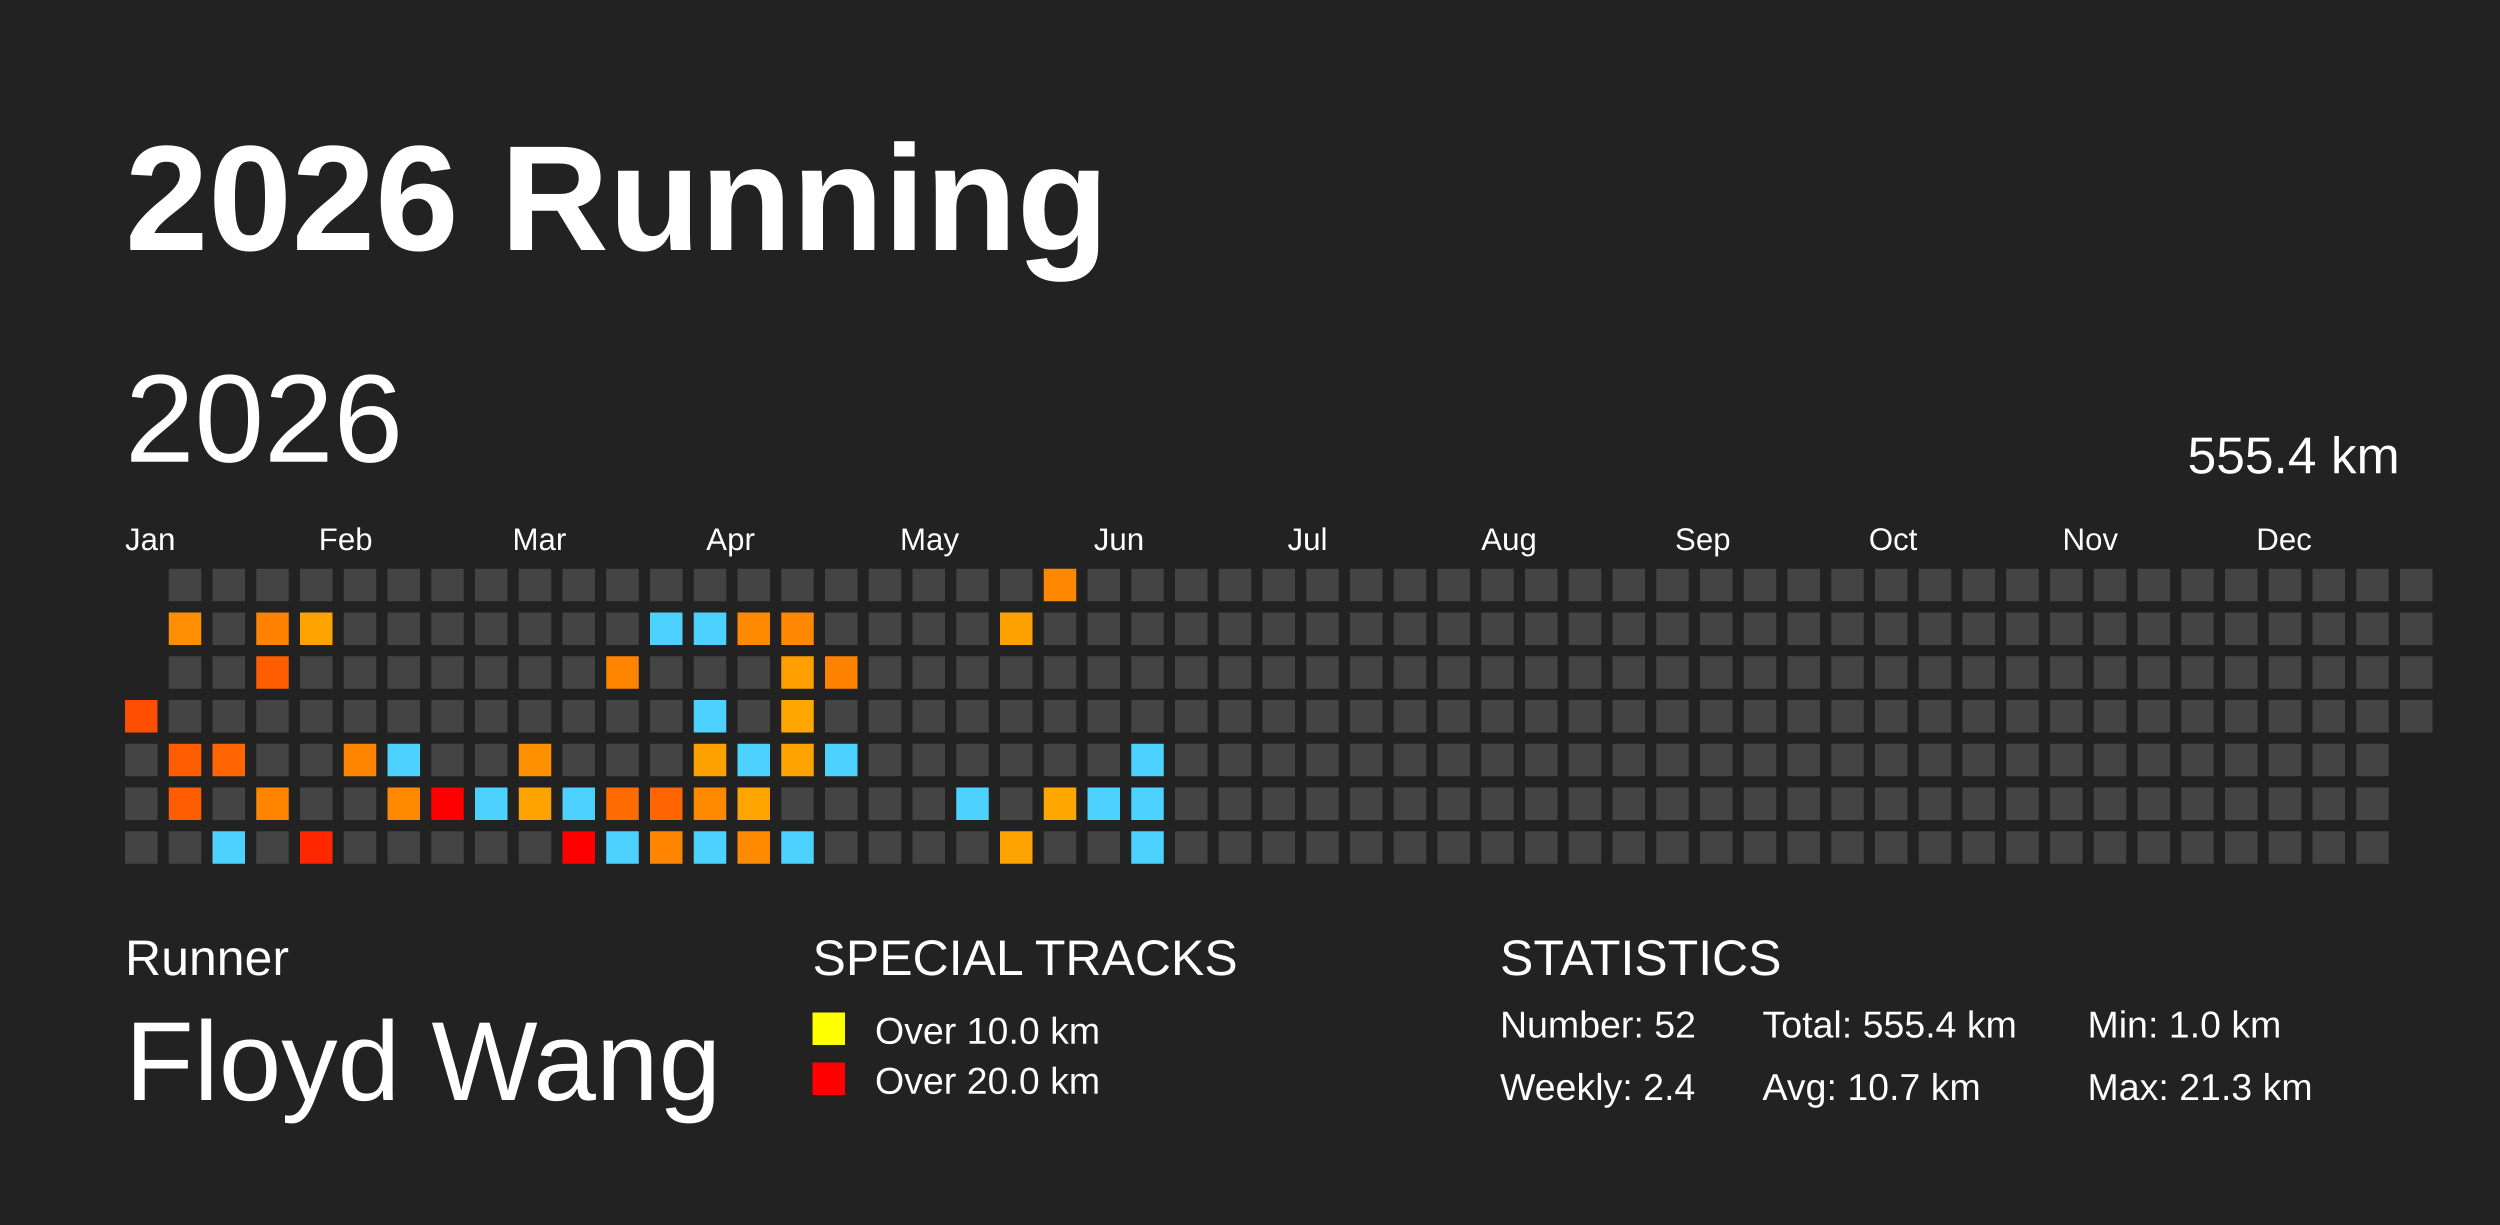
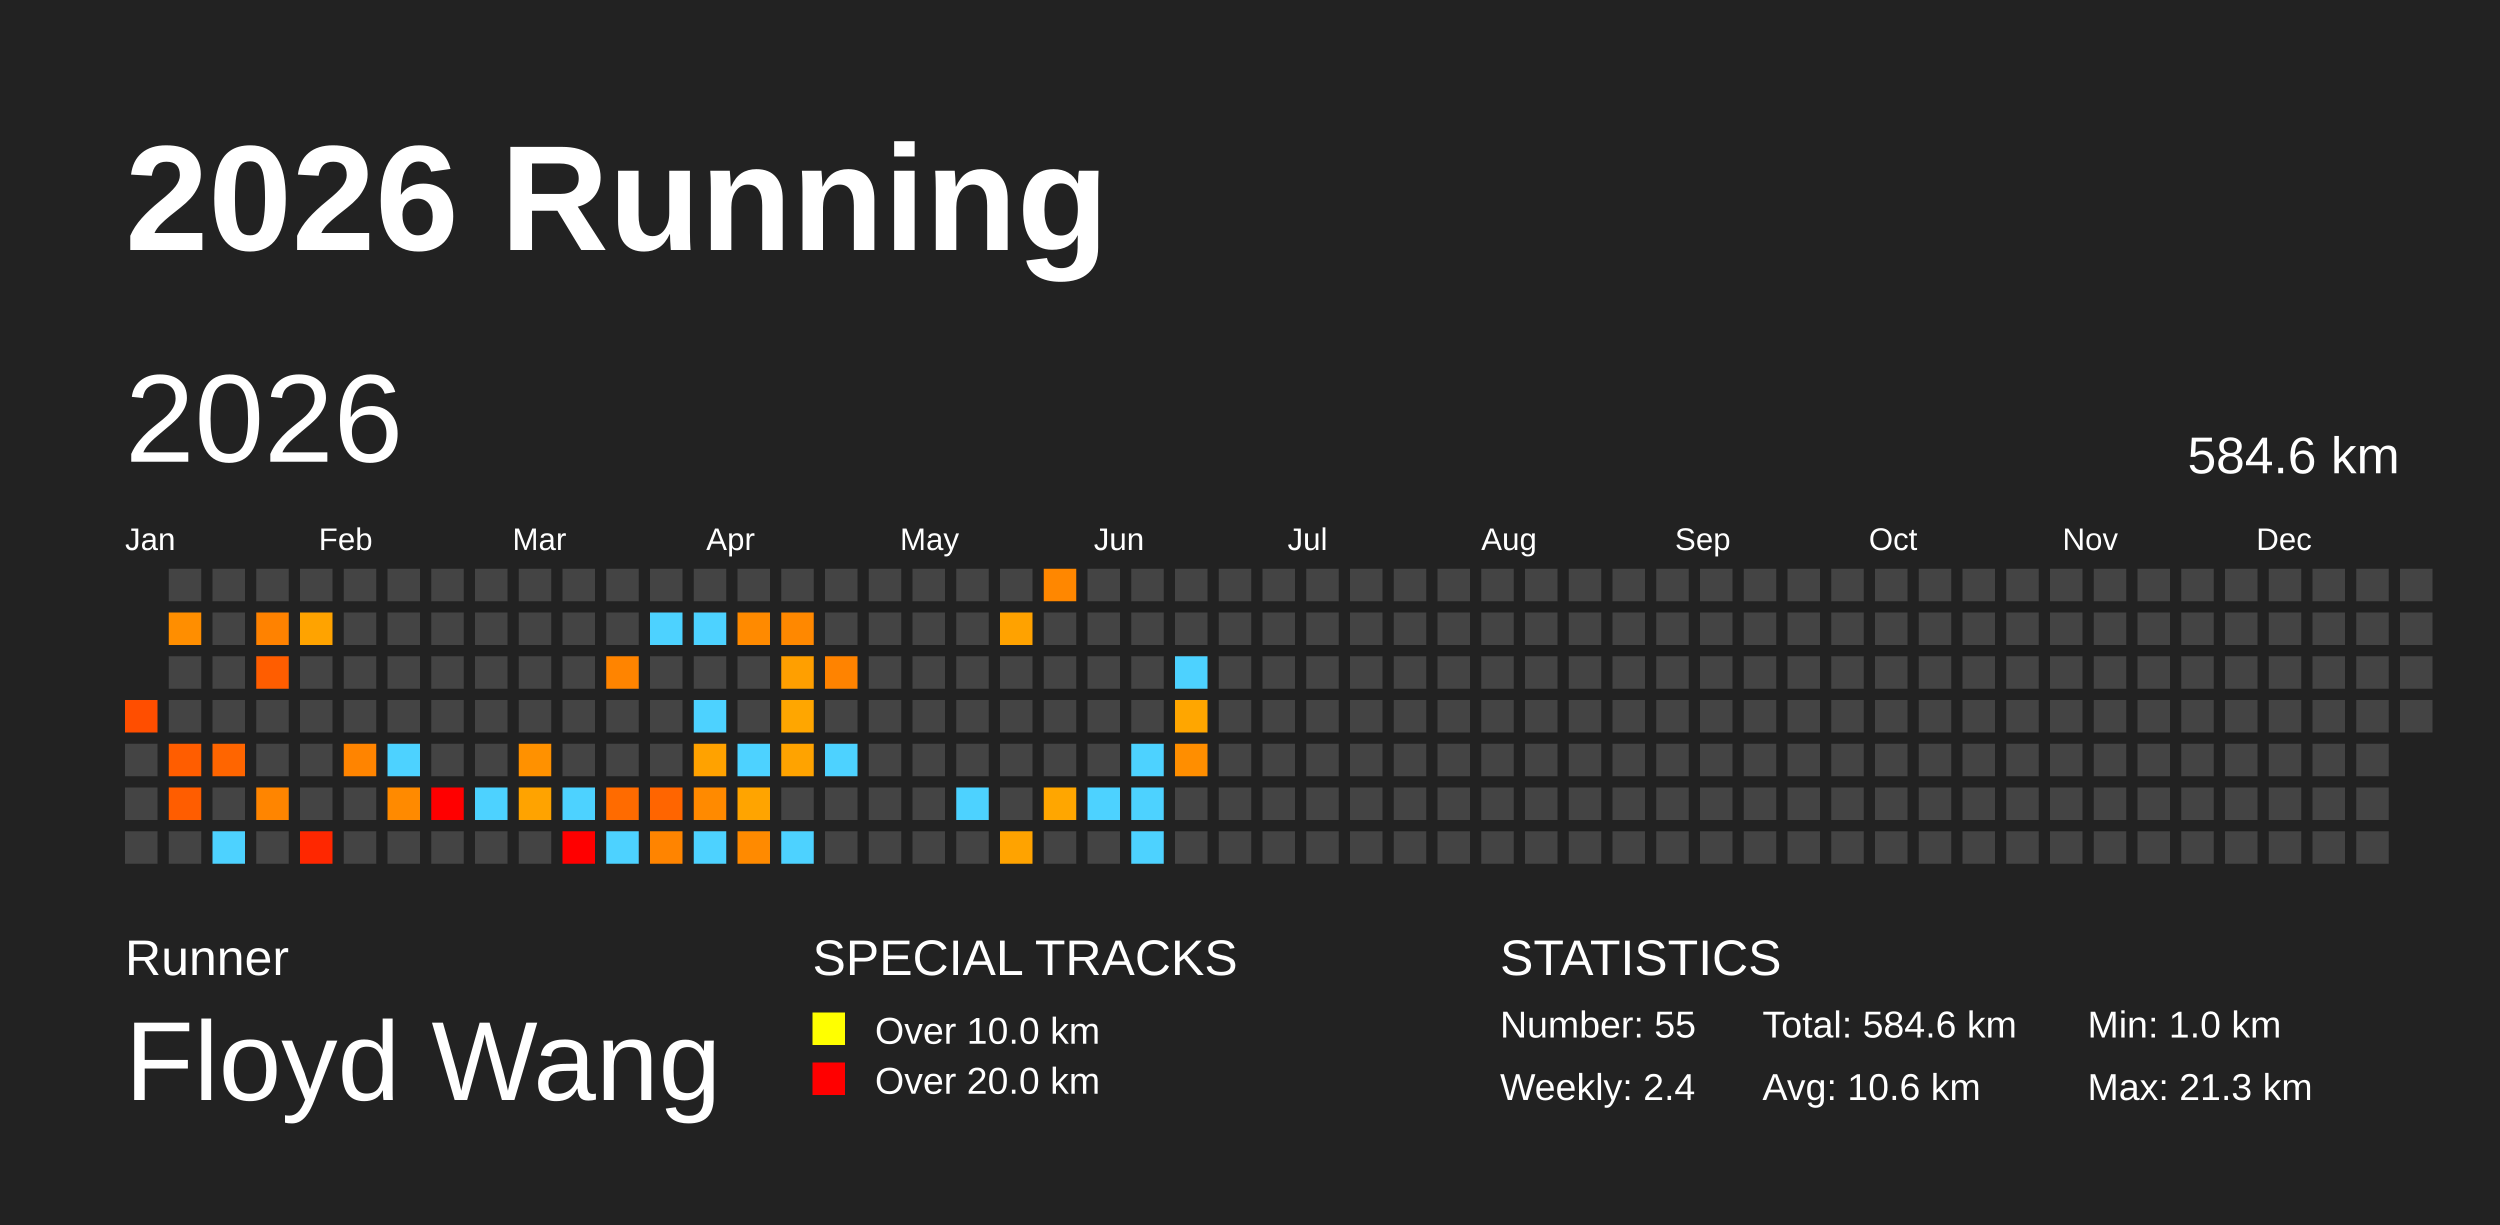
<svg xmlns="http://www.w3.org/2000/svg" baseProfile="full" height="98mm" version="1.1" viewBox="0,0,200,98" width="200mm">
  <defs />
  <rect fill="#222222" height="98" width="200" x="0" y="0" />
  <text fill="#FFFFFF" style="font-size:12px; font-family:Arial; font-weight:bold;" x="10" y="20">2026 Running</text>
  <text fill="#FFFFFF" style="font-size:4px; font-family:Arial" x="10" y="78">Runner</text>
  <text fill="#FFFFFF" style="font-size:9px; font-family:Arial" x="10" y="88">Floyd Wang</text>
  <text fill="#FFFFFF" style="font-size:4px; font-family:Arial" x="65" y="78">SPECIAL TRACKS</text>
  <rect fill="yellow" height="2.6" width="2.6" x="65" y="81" />
  <text fill="#FFFFFF" style="font-size:3px; font-family:Arial" x="70" y="83.5">Over 10.0 km</text>
  <rect fill="red" height="2.6" width="2.6" x="65" y="85" />
  <text fill="#FFFFFF" style="font-size:3px; font-family:Arial" x="70" y="87.5">Over 20.0 km</text>
  <text fill="#FFFFFF" style="font-size:4px; font-family:Arial" x="120" y="78">STATISTICS</text>
-   <text fill="#FFFFFF" style="font-size:3px; font-family:Arial" x="120" y="83">Number: 52</text>
+   <text fill="#FFFFFF" style="font-size:3px; font-family:Arial" x="120" y="83">Number: 55</text>
  <text fill="#FFFFFF" style="font-size:3px; font-family:Arial" x="120" y="88">Weekly: 2.4</text>
-   <text fill="#FFFFFF" style="font-size:3px; font-family:Arial" x="141" y="83">Total: 555.4 km</text>
-   <text fill="#FFFFFF" style="font-size:3px; font-family:Arial" x="141" y="88">Avg: 10.7 km</text>
+   <text fill="#FFFFFF" style="font-size:3px; font-family:Arial" x="141" y="83">Total: 584.6 km</text>
+   <text fill="#FFFFFF" style="font-size:3px; font-family:Arial" x="141" y="88">Avg: 10.6 km</text>
  <text fill="#FFFFFF" style="font-size:3px; font-family:Arial" x="167" y="83">Min: 1.0 km</text>
  <text fill="#FFFFFF" style="font-size:3px; font-family:Arial" x="167" y="88">Max: 21.3 km</text>
  <text dominant-baseline="hanging" fill="#FFFFFF" style="font-size:10.0px; font-family:Arial;" x="10" y="30">2026</text>
-   <text dominant-baseline="hanging" fill="#FFFFFF" style="font-size:4.125px; font-family:Arial;" x="175" y="35">555.4 km</text>
+   <text dominant-baseline="hanging" fill="#FFFFFF" style="font-size:4.125px; font-family:Arial;" x="175" y="35">584.6 km</text>
  <text fill="#FFFFFF" style="font-size:2.5px; font-family:Arial" x="10.0" y="44">Jan</text>
  <text fill="#FFFFFF" style="font-size:2.5px; font-family:Arial" x="25.5" y="44">Feb</text>
  <text fill="#FFFFFF" style="font-size:2.5px; font-family:Arial" x="41.0" y="44">Mar</text>
  <text fill="#FFFFFF" style="font-size:2.5px; font-family:Arial" x="56.5" y="44">Apr</text>
  <text fill="#FFFFFF" style="font-size:2.5px; font-family:Arial" x="72.0" y="44">May</text>
  <text fill="#FFFFFF" style="font-size:2.5px; font-family:Arial" x="87.5" y="44">Jun</text>
  <text fill="#FFFFFF" style="font-size:2.5px; font-family:Arial" x="103.0" y="44">Jul</text>
  <text fill="#FFFFFF" style="font-size:2.5px; font-family:Arial" x="118.5" y="44">Aug</text>
  <text fill="#FFFFFF" style="font-size:2.5px; font-family:Arial" x="134.0" y="44">Sep</text>
  <text fill="#FFFFFF" style="font-size:2.5px; font-family:Arial" x="149.5" y="44">Oct</text>
  <text fill="#FFFFFF" style="font-size:2.5px; font-family:Arial" x="165.0" y="44">Nov</text>
  <text fill="#FFFFFF" style="font-size:2.5px; font-family:Arial" x="180.5" y="44">Dec</text>
  <rect fill="#ff4e00" height="2.6" width="2.6" x="10.0" y="56.0" />
  <rect fill="#444444" height="2.6" width="2.6" x="10.0" y="59.5" />
  <rect fill="#444444" height="2.6" width="2.6" x="10.0" y="63.0" />
  <rect fill="#444444" height="2.6" width="2.6" x="10.0" y="66.5" />
  <rect fill="#444444" height="2.6" width="2.6" x="13.5" y="45.5" />
  <rect fill="#ff8e00" height="2.6" width="2.6" x="13.5" y="49.0" />
  <rect fill="#444444" height="2.6" width="2.6" x="13.5" y="52.5" />
  <rect fill="#444444" height="2.6" width="2.6" x="13.5" y="56.0" />
  <rect fill="#ff5d00" height="2.6" width="2.6" x="13.5" y="59.5" />
  <rect fill="#ff5d00" height="2.6" width="2.6" x="13.5" y="63.0" />
  <rect fill="#444444" height="2.6" width="2.6" x="13.5" y="66.5" />
  <rect fill="#444444" height="2.6" width="2.6" x="17.0" y="45.5" />
  <rect fill="#444444" height="2.6" width="2.6" x="17.0" y="49.0" />
  <rect fill="#444444" height="2.6" width="2.6" x="17.0" y="52.5" />
  <rect fill="#444444" height="2.6" width="2.6" x="17.0" y="56.0" />
  <rect fill="#ff6500" height="2.6" width="2.6" x="17.0" y="59.5" />
  <rect fill="#444444" height="2.6" width="2.6" x="17.0" y="63.0" />
  <rect fill="#4dd2ff" height="2.6" width="2.6" x="17.0" y="66.5" />
  <rect fill="#444444" height="2.6" width="2.6" x="20.5" y="45.5" />
  <rect fill="#ff8200" height="2.6" width="2.6" x="20.5" y="49.0" />
  <rect fill="#ff5d00" height="2.6" width="2.6" x="20.5" y="52.5" />
  <rect fill="#444444" height="2.6" width="2.6" x="20.5" y="56.0" />
  <rect fill="#444444" height="2.6" width="2.6" x="20.5" y="59.5" />
  <rect fill="#ff8500" height="2.6" width="2.6" x="20.5" y="63.0" />
  <rect fill="#444444" height="2.6" width="2.6" x="20.5" y="66.5" />
  <rect fill="#444444" height="2.6" width="2.6" x="24.0" y="45.5" />
  <rect fill="#ffa300" height="2.6" width="2.6" x="24.0" y="49.0" />
  <rect fill="#444444" height="2.6" width="2.6" x="24.0" y="52.5" />
  <rect fill="#444444" height="2.6" width="2.6" x="24.0" y="56.0" />
  <rect fill="#444444" height="2.6" width="2.6" x="24.0" y="59.5" />
  <rect fill="#444444" height="2.6" width="2.6" x="24.0" y="63.0" />
  <rect fill="#ff2700" height="2.6" width="2.6" x="24.0" y="66.5" />
  <rect fill="#444444" height="2.6" width="2.6" x="27.5" y="45.5" />
  <rect fill="#444444" height="2.6" width="2.6" x="27.5" y="49.0" />
  <rect fill="#444444" height="2.6" width="2.6" x="27.5" y="52.5" />
  <rect fill="#444444" height="2.6" width="2.6" x="27.5" y="56.0" />
  <rect fill="#ff8400" height="2.6" width="2.6" x="27.5" y="59.5" />
  <rect fill="#444444" height="2.6" width="2.6" x="27.5" y="63.0" />
  <rect fill="#444444" height="2.6" width="2.6" x="27.5" y="66.5" />
  <rect fill="#444444" height="2.6" width="2.6" x="31.0" y="45.5" />
  <rect fill="#444444" height="2.6" width="2.6" x="31.0" y="49.0" />
  <rect fill="#444444" height="2.6" width="2.6" x="31.0" y="52.5" />
  <rect fill="#444444" height="2.6" width="2.6" x="31.0" y="56.0" />
  <rect fill="#4dd2ff" height="2.6" width="2.6" x="31.0" y="59.5" />
  <rect fill="#ff8a00" height="2.6" width="2.6" x="31.0" y="63.0" />
  <rect fill="#444444" height="2.6" width="2.6" x="31.0" y="66.5" />
  <rect fill="#444444" height="2.6" width="2.6" x="34.5" y="45.5" />
  <rect fill="#444444" height="2.6" width="2.6" x="34.5" y="49.0" />
  <rect fill="#444444" height="2.6" width="2.6" x="34.5" y="52.5" />
  <rect fill="#444444" height="2.6" width="2.6" x="34.5" y="56.0" />
  <rect fill="#444444" height="2.6" width="2.6" x="34.5" y="59.5" />
  <rect fill="red" height="2.6" width="2.6" x="34.5" y="63.0" />
  <rect fill="#444444" height="2.6" width="2.6" x="34.5" y="66.5" />
  <rect fill="#444444" height="2.6" width="2.6" x="38.0" y="45.5" />
  <rect fill="#444444" height="2.6" width="2.6" x="38.0" y="49.0" />
  <rect fill="#444444" height="2.6" width="2.6" x="38.0" y="52.5" />
  <rect fill="#444444" height="2.6" width="2.6" x="38.0" y="56.0" />
  <rect fill="#444444" height="2.6" width="2.6" x="38.0" y="59.5" />
  <rect fill="#4dd2ff" height="2.6" width="2.6" x="38.0" y="63.0" />
  <rect fill="#444444" height="2.6" width="2.6" x="38.0" y="66.5" />
  <rect fill="#444444" height="2.6" width="2.6" x="41.5" y="45.5" />
  <rect fill="#444444" height="2.6" width="2.6" x="41.5" y="49.0" />
  <rect fill="#444444" height="2.6" width="2.6" x="41.5" y="52.5" />
  <rect fill="#444444" height="2.6" width="2.6" x="41.5" y="56.0" />
  <rect fill="#ff9100" height="2.6" width="2.6" x="41.5" y="59.5" />
  <rect fill="#ffa300" height="2.6" width="2.6" x="41.5" y="63.0" />
  <rect fill="#444444" height="2.6" width="2.6" x="41.5" y="66.5" />
  <rect fill="#444444" height="2.6" width="2.6" x="45.0" y="45.5" />
  <rect fill="#444444" height="2.6" width="2.6" x="45.0" y="49.0" />
  <rect fill="#444444" height="2.6" width="2.6" x="45.0" y="52.5" />
  <rect fill="#444444" height="2.6" width="2.6" x="45.0" y="56.0" />
  <rect fill="#444444" height="2.6" width="2.6" x="45.0" y="59.5" />
  <rect fill="#4dd2ff" height="2.6" width="2.6" x="45.0" y="63.0" />
  <rect fill="red" height="2.6" width="2.6" x="45.0" y="66.5" />
  <rect fill="#444444" height="2.6" width="2.6" x="48.5" y="45.5" />
  <rect fill="#444444" height="2.6" width="2.6" x="48.5" y="49.0" />
  <rect fill="#ff8400" height="2.6" width="2.6" x="48.5" y="52.5" />
  <rect fill="#444444" height="2.6" width="2.6" x="48.5" y="56.0" />
  <rect fill="#444444" height="2.6" width="2.6" x="48.5" y="59.5" />
  <rect fill="#ff6b00" height="2.6" width="2.6" x="48.5" y="63.0" />
  <rect fill="#4dd2ff" height="2.6" width="2.6" x="48.5" y="66.5" />
  <rect fill="#444444" height="2.6" width="2.6" x="52.0" y="45.5" />
  <rect fill="#4dd2ff" height="2.6" width="2.6" x="52.0" y="49.0" />
  <rect fill="#444444" height="2.6" width="2.6" x="52.0" y="52.5" />
  <rect fill="#444444" height="2.6" width="2.6" x="52.0" y="56.0" />
  <rect fill="#444444" height="2.6" width="2.6" x="52.0" y="59.5" />
  <rect fill="#ff6500" height="2.6" width="2.6" x="52.0" y="63.0" />
  <rect fill="#ff8400" height="2.6" width="2.6" x="52.0" y="66.5" />
  <rect fill="#444444" height="2.6" width="2.6" x="55.5" y="45.5" />
  <rect fill="#4dd2ff" height="2.6" width="2.6" x="55.5" y="49.0" />
  <rect fill="#444444" height="2.6" width="2.6" x="55.5" y="52.5" />
  <rect fill="#4dd2ff" height="2.6" width="2.6" x="55.5" y="56.0" />
  <rect fill="#ffa200" height="2.6" width="2.6" x="55.5" y="59.5" />
  <rect fill="#ff8a00" height="2.6" width="2.6" x="55.5" y="63.0" />
  <rect fill="#4dd2ff" height="2.6" width="2.6" x="55.5" y="66.5" />
  <rect fill="#444444" height="2.6" width="2.6" x="59.0" y="45.5" />
  <rect fill="#ff8a00" height="2.6" width="2.6" x="59.0" y="49.0" />
  <rect fill="#444444" height="2.6" width="2.6" x="59.0" y="52.5" />
  <rect fill="#444444" height="2.6" width="2.6" x="59.0" y="56.0" />
  <rect fill="#4dd2ff" height="2.6" width="2.6" x="59.0" y="59.5" />
  <rect fill="#ffa400" height="2.6" width="2.6" x="59.0" y="63.0" />
  <rect fill="#ff8a00" height="2.6" width="2.6" x="59.0" y="66.5" />
  <rect fill="#444444" height="2.6" width="2.6" x="62.5" y="45.5" />
  <rect fill="#ff8800" height="2.6" width="2.6" x="62.5" y="49.0" />
  <rect fill="#ff9f00" height="2.6" width="2.6" x="62.5" y="52.5" />
  <rect fill="#ffa600" height="2.6" width="2.6" x="62.5" y="56.0" />
  <rect fill="#ffa300" height="2.6" width="2.6" x="62.5" y="59.5" />
  <rect fill="#444444" height="2.6" width="2.6" x="62.5" y="63.0" />
  <rect fill="#4dd2ff" height="2.6" width="2.6" x="62.5" y="66.5" />
  <rect fill="#444444" height="2.6" width="2.6" x="66.0" y="45.5" />
  <rect fill="#444444" height="2.6" width="2.6" x="66.0" y="49.0" />
  <rect fill="#ff8300" height="2.6" width="2.6" x="66.0" y="52.5" />
  <rect fill="#444444" height="2.6" width="2.6" x="66.0" y="56.0" />
  <rect fill="#4dd2ff" height="2.6" width="2.6" x="66.0" y="59.5" />
  <rect fill="#444444" height="2.6" width="2.6" x="66.0" y="63.0" />
  <rect fill="#444444" height="2.6" width="2.6" x="66.0" y="66.5" />
  <rect fill="#444444" height="2.6" width="2.6" x="69.5" y="45.5" />
  <rect fill="#444444" height="2.6" width="2.6" x="69.5" y="49.0" />
  <rect fill="#444444" height="2.6" width="2.6" x="69.5" y="52.5" />
  <rect fill="#444444" height="2.6" width="2.6" x="69.5" y="56.0" />
  <rect fill="#444444" height="2.6" width="2.6" x="69.5" y="59.5" />
  <rect fill="#444444" height="2.6" width="2.6" x="69.5" y="63.0" />
  <rect fill="#444444" height="2.6" width="2.6" x="69.5" y="66.5" />
  <rect fill="#444444" height="2.6" width="2.6" x="73.0" y="45.5" />
  <rect fill="#444444" height="2.6" width="2.6" x="73.0" y="49.0" />
  <rect fill="#444444" height="2.6" width="2.6" x="73.0" y="52.5" />
  <rect fill="#444444" height="2.6" width="2.6" x="73.0" y="56.0" />
  <rect fill="#444444" height="2.6" width="2.6" x="73.0" y="59.5" />
  <rect fill="#444444" height="2.6" width="2.6" x="73.0" y="63.0" />
  <rect fill="#444444" height="2.6" width="2.6" x="73.0" y="66.5" />
  <rect fill="#444444" height="2.6" width="2.6" x="76.5" y="45.5" />
  <rect fill="#444444" height="2.6" width="2.6" x="76.5" y="49.0" />
  <rect fill="#444444" height="2.6" width="2.6" x="76.5" y="52.5" />
  <rect fill="#444444" height="2.6" width="2.6" x="76.5" y="56.0" />
  <rect fill="#444444" height="2.6" width="2.6" x="76.5" y="59.5" />
  <rect fill="#4dd2ff" height="2.6" width="2.6" x="76.5" y="63.0" />
  <rect fill="#444444" height="2.6" width="2.6" x="76.5" y="66.5" />
  <rect fill="#444444" height="2.6" width="2.6" x="80.0" y="45.5" />
  <rect fill="#ffa200" height="2.6" width="2.6" x="80.0" y="49.0" />
  <rect fill="#444444" height="2.6" width="2.6" x="80.0" y="52.5" />
  <rect fill="#444444" height="2.6" width="2.6" x="80.0" y="56.0" />
  <rect fill="#444444" height="2.6" width="2.6" x="80.0" y="59.5" />
  <rect fill="#444444" height="2.6" width="2.6" x="80.0" y="63.0" />
  <rect fill="#ffa300" height="2.6" width="2.6" x="80.0" y="66.5" />
  <rect fill="#ff8700" height="2.6" width="2.6" x="83.5" y="45.5" />
  <rect fill="#444444" height="2.6" width="2.6" x="83.5" y="49.0" />
  <rect fill="#444444" height="2.6" width="2.6" x="83.5" y="52.5" />
  <rect fill="#444444" height="2.6" width="2.6" x="83.5" y="56.0" />
  <rect fill="#444444" height="2.6" width="2.6" x="83.5" y="59.5" />
  <rect fill="#ffa600" height="2.6" width="2.6" x="83.5" y="63.0" />
  <rect fill="#444444" height="2.6" width="2.6" x="83.5" y="66.5" />
  <rect fill="#444444" height="2.6" width="2.6" x="87.0" y="45.5" />
  <rect fill="#444444" height="2.6" width="2.6" x="87.0" y="49.0" />
  <rect fill="#444444" height="2.6" width="2.6" x="87.0" y="52.5" />
  <rect fill="#444444" height="2.6" width="2.6" x="87.0" y="56.0" />
  <rect fill="#444444" height="2.6" width="2.6" x="87.0" y="59.5" />
  <rect fill="#4dd2ff" height="2.6" width="2.6" x="87.0" y="63.0" />
  <rect fill="#444444" height="2.6" width="2.6" x="87.0" y="66.5" />
  <rect fill="#444444" height="2.6" width="2.6" x="90.5" y="45.5" />
  <rect fill="#444444" height="2.6" width="2.6" x="90.5" y="49.0" />
  <rect fill="#444444" height="2.6" width="2.6" x="90.5" y="52.5" />
  <rect fill="#444444" height="2.6" width="2.6" x="90.5" y="56.0" />
  <rect fill="#4dd2ff" height="2.6" width="2.6" x="90.5" y="59.5" />
  <rect fill="#4dd2ff" height="2.6" width="2.6" x="90.5" y="63.0" />
  <rect fill="#4dd2ff" height="2.6" width="2.6" x="90.5" y="66.5" />
  <rect fill="#444444" height="2.6" width="2.6" x="94.0" y="45.5" />
  <rect fill="#444444" height="2.6" width="2.6" x="94.0" y="49.0" />
-   <rect fill="#444444" height="2.6" width="2.6" x="94.0" y="52.5" />
-   <rect fill="#444444" height="2.6" width="2.6" x="94.0" y="56.0" />
-   <rect fill="#444444" height="2.6" width="2.6" x="94.0" y="59.5" />
+   <rect fill="#4dd2ff" height="2.6" width="2.6" x="94.0" y="52.5" />
+   <rect fill="#ffa600" height="2.6" width="2.6" x="94.0" y="56.0" />
+   <rect fill="#ff8e00" height="2.6" width="2.6" x="94.0" y="59.5" />
  <rect fill="#444444" height="2.6" width="2.6" x="94.0" y="63.0" />
  <rect fill="#444444" height="2.6" width="2.6" x="94.0" y="66.5" />
  <rect fill="#444444" height="2.6" width="2.6" x="97.5" y="45.5" />
  <rect fill="#444444" height="2.6" width="2.6" x="97.5" y="49.0" />
  <rect fill="#444444" height="2.6" width="2.6" x="97.5" y="52.5" />
  <rect fill="#444444" height="2.6" width="2.6" x="97.5" y="56.0" />
  <rect fill="#444444" height="2.6" width="2.6" x="97.5" y="59.5" />
  <rect fill="#444444" height="2.6" width="2.6" x="97.5" y="63.0" />
  <rect fill="#444444" height="2.6" width="2.6" x="97.5" y="66.5" />
  <rect fill="#444444" height="2.6" width="2.6" x="101.0" y="45.5" />
  <rect fill="#444444" height="2.6" width="2.6" x="101.0" y="49.0" />
  <rect fill="#444444" height="2.6" width="2.6" x="101.0" y="52.5" />
  <rect fill="#444444" height="2.6" width="2.6" x="101.0" y="56.0" />
  <rect fill="#444444" height="2.6" width="2.6" x="101.0" y="59.5" />
  <rect fill="#444444" height="2.6" width="2.6" x="101.0" y="63.0" />
  <rect fill="#444444" height="2.6" width="2.6" x="101.0" y="66.5" />
  <rect fill="#444444" height="2.6" width="2.6" x="104.5" y="45.5" />
  <rect fill="#444444" height="2.6" width="2.6" x="104.5" y="49.0" />
  <rect fill="#444444" height="2.6" width="2.6" x="104.5" y="52.5" />
  <rect fill="#444444" height="2.6" width="2.6" x="104.5" y="56.0" />
  <rect fill="#444444" height="2.6" width="2.6" x="104.5" y="59.5" />
  <rect fill="#444444" height="2.6" width="2.6" x="104.5" y="63.0" />
  <rect fill="#444444" height="2.6" width="2.6" x="104.5" y="66.5" />
  <rect fill="#444444" height="2.6" width="2.6" x="108.0" y="45.5" />
  <rect fill="#444444" height="2.6" width="2.6" x="108.0" y="49.0" />
  <rect fill="#444444" height="2.6" width="2.6" x="108.0" y="52.5" />
  <rect fill="#444444" height="2.6" width="2.6" x="108.0" y="56.0" />
  <rect fill="#444444" height="2.6" width="2.6" x="108.0" y="59.5" />
  <rect fill="#444444" height="2.6" width="2.6" x="108.0" y="63.0" />
  <rect fill="#444444" height="2.6" width="2.6" x="108.0" y="66.5" />
  <rect fill="#444444" height="2.6" width="2.6" x="111.5" y="45.5" />
  <rect fill="#444444" height="2.6" width="2.6" x="111.5" y="49.0" />
  <rect fill="#444444" height="2.6" width="2.6" x="111.5" y="52.5" />
  <rect fill="#444444" height="2.6" width="2.6" x="111.5" y="56.0" />
  <rect fill="#444444" height="2.6" width="2.6" x="111.5" y="59.5" />
  <rect fill="#444444" height="2.6" width="2.6" x="111.5" y="63.0" />
  <rect fill="#444444" height="2.6" width="2.6" x="111.5" y="66.5" />
  <rect fill="#444444" height="2.6" width="2.6" x="115.0" y="45.5" />
  <rect fill="#444444" height="2.6" width="2.6" x="115.0" y="49.0" />
  <rect fill="#444444" height="2.6" width="2.6" x="115.0" y="52.5" />
  <rect fill="#444444" height="2.6" width="2.6" x="115.0" y="56.0" />
  <rect fill="#444444" height="2.6" width="2.6" x="115.0" y="59.5" />
  <rect fill="#444444" height="2.6" width="2.6" x="115.0" y="63.0" />
  <rect fill="#444444" height="2.6" width="2.6" x="115.0" y="66.5" />
  <rect fill="#444444" height="2.6" width="2.6" x="118.5" y="45.5" />
  <rect fill="#444444" height="2.6" width="2.6" x="118.5" y="49.0" />
  <rect fill="#444444" height="2.6" width="2.6" x="118.5" y="52.5" />
  <rect fill="#444444" height="2.6" width="2.6" x="118.5" y="56.0" />
  <rect fill="#444444" height="2.6" width="2.6" x="118.5" y="59.5" />
  <rect fill="#444444" height="2.6" width="2.6" x="118.5" y="63.0" />
  <rect fill="#444444" height="2.6" width="2.6" x="118.5" y="66.5" />
  <rect fill="#444444" height="2.6" width="2.6" x="122.0" y="45.5" />
  <rect fill="#444444" height="2.6" width="2.6" x="122.0" y="49.0" />
  <rect fill="#444444" height="2.6" width="2.6" x="122.0" y="52.5" />
  <rect fill="#444444" height="2.6" width="2.6" x="122.0" y="56.0" />
  <rect fill="#444444" height="2.6" width="2.6" x="122.0" y="59.5" />
  <rect fill="#444444" height="2.6" width="2.6" x="122.0" y="63.0" />
  <rect fill="#444444" height="2.6" width="2.6" x="122.0" y="66.5" />
  <rect fill="#444444" height="2.6" width="2.6" x="125.5" y="45.5" />
  <rect fill="#444444" height="2.6" width="2.6" x="125.5" y="49.0" />
  <rect fill="#444444" height="2.6" width="2.6" x="125.5" y="52.5" />
  <rect fill="#444444" height="2.6" width="2.6" x="125.5" y="56.0" />
  <rect fill="#444444" height="2.6" width="2.6" x="125.5" y="59.5" />
  <rect fill="#444444" height="2.6" width="2.6" x="125.5" y="63.0" />
  <rect fill="#444444" height="2.6" width="2.6" x="125.5" y="66.5" />
  <rect fill="#444444" height="2.6" width="2.6" x="129.0" y="45.5" />
  <rect fill="#444444" height="2.6" width="2.6" x="129.0" y="49.0" />
  <rect fill="#444444" height="2.6" width="2.6" x="129.0" y="52.5" />
  <rect fill="#444444" height="2.6" width="2.6" x="129.0" y="56.0" />
  <rect fill="#444444" height="2.6" width="2.6" x="129.0" y="59.5" />
  <rect fill="#444444" height="2.6" width="2.6" x="129.0" y="63.0" />
  <rect fill="#444444" height="2.6" width="2.6" x="129.0" y="66.5" />
  <rect fill="#444444" height="2.6" width="2.6" x="132.5" y="45.5" />
  <rect fill="#444444" height="2.6" width="2.6" x="132.5" y="49.0" />
  <rect fill="#444444" height="2.6" width="2.6" x="132.5" y="52.5" />
  <rect fill="#444444" height="2.6" width="2.6" x="132.5" y="56.0" />
  <rect fill="#444444" height="2.6" width="2.6" x="132.5" y="59.5" />
  <rect fill="#444444" height="2.6" width="2.6" x="132.5" y="63.0" />
  <rect fill="#444444" height="2.6" width="2.6" x="132.5" y="66.5" />
  <rect fill="#444444" height="2.6" width="2.6" x="136.0" y="45.5" />
  <rect fill="#444444" height="2.6" width="2.6" x="136.0" y="49.0" />
  <rect fill="#444444" height="2.6" width="2.6" x="136.0" y="52.5" />
  <rect fill="#444444" height="2.6" width="2.6" x="136.0" y="56.0" />
  <rect fill="#444444" height="2.6" width="2.6" x="136.0" y="59.5" />
  <rect fill="#444444" height="2.6" width="2.6" x="136.0" y="63.0" />
  <rect fill="#444444" height="2.6" width="2.6" x="136.0" y="66.5" />
  <rect fill="#444444" height="2.6" width="2.6" x="139.5" y="45.5" />
  <rect fill="#444444" height="2.6" width="2.6" x="139.5" y="49.0" />
  <rect fill="#444444" height="2.6" width="2.6" x="139.5" y="52.5" />
  <rect fill="#444444" height="2.6" width="2.6" x="139.5" y="56.0" />
  <rect fill="#444444" height="2.6" width="2.6" x="139.5" y="59.5" />
  <rect fill="#444444" height="2.6" width="2.6" x="139.5" y="63.0" />
  <rect fill="#444444" height="2.6" width="2.6" x="139.5" y="66.5" />
  <rect fill="#444444" height="2.6" width="2.6" x="143.0" y="45.5" />
  <rect fill="#444444" height="2.6" width="2.6" x="143.0" y="49.0" />
  <rect fill="#444444" height="2.6" width="2.6" x="143.0" y="52.5" />
  <rect fill="#444444" height="2.6" width="2.6" x="143.0" y="56.0" />
  <rect fill="#444444" height="2.6" width="2.6" x="143.0" y="59.5" />
  <rect fill="#444444" height="2.6" width="2.6" x="143.0" y="63.0" />
  <rect fill="#444444" height="2.6" width="2.6" x="143.0" y="66.5" />
  <rect fill="#444444" height="2.6" width="2.6" x="146.5" y="45.5" />
  <rect fill="#444444" height="2.6" width="2.6" x="146.5" y="49.0" />
  <rect fill="#444444" height="2.6" width="2.6" x="146.5" y="52.5" />
  <rect fill="#444444" height="2.6" width="2.6" x="146.5" y="56.0" />
  <rect fill="#444444" height="2.6" width="2.6" x="146.5" y="59.5" />
  <rect fill="#444444" height="2.6" width="2.6" x="146.5" y="63.0" />
  <rect fill="#444444" height="2.6" width="2.6" x="146.5" y="66.5" />
  <rect fill="#444444" height="2.6" width="2.6" x="150.0" y="45.5" />
  <rect fill="#444444" height="2.6" width="2.6" x="150.0" y="49.0" />
  <rect fill="#444444" height="2.6" width="2.6" x="150.0" y="52.5" />
  <rect fill="#444444" height="2.6" width="2.6" x="150.0" y="56.0" />
  <rect fill="#444444" height="2.6" width="2.6" x="150.0" y="59.5" />
  <rect fill="#444444" height="2.6" width="2.6" x="150.0" y="63.0" />
  <rect fill="#444444" height="2.6" width="2.6" x="150.0" y="66.5" />
  <rect fill="#444444" height="2.6" width="2.6" x="153.5" y="45.5" />
  <rect fill="#444444" height="2.6" width="2.6" x="153.5" y="49.0" />
  <rect fill="#444444" height="2.6" width="2.6" x="153.5" y="52.5" />
  <rect fill="#444444" height="2.6" width="2.6" x="153.5" y="56.0" />
  <rect fill="#444444" height="2.6" width="2.6" x="153.5" y="59.5" />
  <rect fill="#444444" height="2.6" width="2.6" x="153.5" y="63.0" />
  <rect fill="#444444" height="2.6" width="2.6" x="153.5" y="66.5" />
  <rect fill="#444444" height="2.6" width="2.6" x="157.0" y="45.5" />
  <rect fill="#444444" height="2.6" width="2.6" x="157.0" y="49.0" />
  <rect fill="#444444" height="2.6" width="2.6" x="157.0" y="52.5" />
  <rect fill="#444444" height="2.6" width="2.6" x="157.0" y="56.0" />
  <rect fill="#444444" height="2.6" width="2.6" x="157.0" y="59.5" />
  <rect fill="#444444" height="2.6" width="2.6" x="157.0" y="63.0" />
  <rect fill="#444444" height="2.6" width="2.6" x="157.0" y="66.5" />
  <rect fill="#444444" height="2.6" width="2.6" x="160.5" y="45.5" />
  <rect fill="#444444" height="2.6" width="2.6" x="160.5" y="49.0" />
  <rect fill="#444444" height="2.6" width="2.6" x="160.5" y="52.5" />
  <rect fill="#444444" height="2.6" width="2.6" x="160.5" y="56.0" />
  <rect fill="#444444" height="2.6" width="2.6" x="160.5" y="59.5" />
  <rect fill="#444444" height="2.6" width="2.6" x="160.5" y="63.0" />
  <rect fill="#444444" height="2.6" width="2.6" x="160.5" y="66.5" />
  <rect fill="#444444" height="2.6" width="2.6" x="164.0" y="45.5" />
  <rect fill="#444444" height="2.6" width="2.6" x="164.0" y="49.0" />
  <rect fill="#444444" height="2.6" width="2.6" x="164.0" y="52.5" />
  <rect fill="#444444" height="2.6" width="2.6" x="164.0" y="56.0" />
  <rect fill="#444444" height="2.6" width="2.6" x="164.0" y="59.5" />
  <rect fill="#444444" height="2.6" width="2.6" x="164.0" y="63.0" />
  <rect fill="#444444" height="2.6" width="2.6" x="164.0" y="66.5" />
  <rect fill="#444444" height="2.6" width="2.6" x="167.5" y="45.5" />
  <rect fill="#444444" height="2.6" width="2.6" x="167.5" y="49.0" />
  <rect fill="#444444" height="2.6" width="2.6" x="167.5" y="52.5" />
  <rect fill="#444444" height="2.6" width="2.6" x="167.5" y="56.0" />
  <rect fill="#444444" height="2.6" width="2.6" x="167.5" y="59.5" />
  <rect fill="#444444" height="2.6" width="2.6" x="167.5" y="63.0" />
  <rect fill="#444444" height="2.6" width="2.6" x="167.5" y="66.5" />
  <rect fill="#444444" height="2.6" width="2.6" x="171.0" y="45.5" />
  <rect fill="#444444" height="2.6" width="2.6" x="171.0" y="49.0" />
  <rect fill="#444444" height="2.6" width="2.6" x="171.0" y="52.5" />
  <rect fill="#444444" height="2.6" width="2.6" x="171.0" y="56.0" />
  <rect fill="#444444" height="2.6" width="2.6" x="171.0" y="59.5" />
  <rect fill="#444444" height="2.6" width="2.6" x="171.0" y="63.0" />
  <rect fill="#444444" height="2.6" width="2.6" x="171.0" y="66.5" />
  <rect fill="#444444" height="2.6" width="2.6" x="174.5" y="45.5" />
  <rect fill="#444444" height="2.6" width="2.6" x="174.5" y="49.0" />
  <rect fill="#444444" height="2.6" width="2.6" x="174.5" y="52.5" />
  <rect fill="#444444" height="2.6" width="2.6" x="174.5" y="56.0" />
  <rect fill="#444444" height="2.6" width="2.6" x="174.5" y="59.5" />
  <rect fill="#444444" height="2.6" width="2.6" x="174.5" y="63.0" />
  <rect fill="#444444" height="2.6" width="2.6" x="174.5" y="66.5" />
  <rect fill="#444444" height="2.6" width="2.6" x="178.0" y="45.5" />
  <rect fill="#444444" height="2.6" width="2.6" x="178.0" y="49.0" />
  <rect fill="#444444" height="2.6" width="2.6" x="178.0" y="52.5" />
  <rect fill="#444444" height="2.6" width="2.6" x="178.0" y="56.0" />
  <rect fill="#444444" height="2.6" width="2.6" x="178.0" y="59.5" />
  <rect fill="#444444" height="2.6" width="2.6" x="178.0" y="63.0" />
  <rect fill="#444444" height="2.6" width="2.6" x="178.0" y="66.5" />
  <rect fill="#444444" height="2.6" width="2.6" x="181.5" y="45.5" />
  <rect fill="#444444" height="2.6" width="2.6" x="181.5" y="49.0" />
  <rect fill="#444444" height="2.6" width="2.6" x="181.5" y="52.5" />
  <rect fill="#444444" height="2.6" width="2.6" x="181.5" y="56.0" />
  <rect fill="#444444" height="2.6" width="2.6" x="181.5" y="59.5" />
  <rect fill="#444444" height="2.6" width="2.6" x="181.5" y="63.0" />
  <rect fill="#444444" height="2.6" width="2.6" x="181.5" y="66.5" />
  <rect fill="#444444" height="2.6" width="2.6" x="185.0" y="45.5" />
  <rect fill="#444444" height="2.6" width="2.6" x="185.0" y="49.0" />
  <rect fill="#444444" height="2.6" width="2.6" x="185.0" y="52.5" />
  <rect fill="#444444" height="2.6" width="2.6" x="185.0" y="56.0" />
  <rect fill="#444444" height="2.6" width="2.6" x="185.0" y="59.5" />
  <rect fill="#444444" height="2.6" width="2.6" x="185.0" y="63.0" />
  <rect fill="#444444" height="2.6" width="2.6" x="185.0" y="66.5" />
  <rect fill="#444444" height="2.6" width="2.6" x="188.5" y="45.5" />
  <rect fill="#444444" height="2.6" width="2.6" x="188.5" y="49.0" />
  <rect fill="#444444" height="2.6" width="2.6" x="188.5" y="52.5" />
  <rect fill="#444444" height="2.6" width="2.6" x="188.5" y="56.0" />
  <rect fill="#444444" height="2.6" width="2.6" x="188.5" y="59.5" />
  <rect fill="#444444" height="2.6" width="2.6" x="188.5" y="63.0" />
  <rect fill="#444444" height="2.6" width="2.6" x="188.5" y="66.5" />
  <rect fill="#444444" height="2.6" width="2.6" x="192.0" y="45.5" />
  <rect fill="#444444" height="2.6" width="2.6" x="192.0" y="49.0" />
  <rect fill="#444444" height="2.6" width="2.6" x="192.0" y="52.5" />
  <rect fill="#444444" height="2.6" width="2.6" x="192.0" y="56.0" />
</svg>
